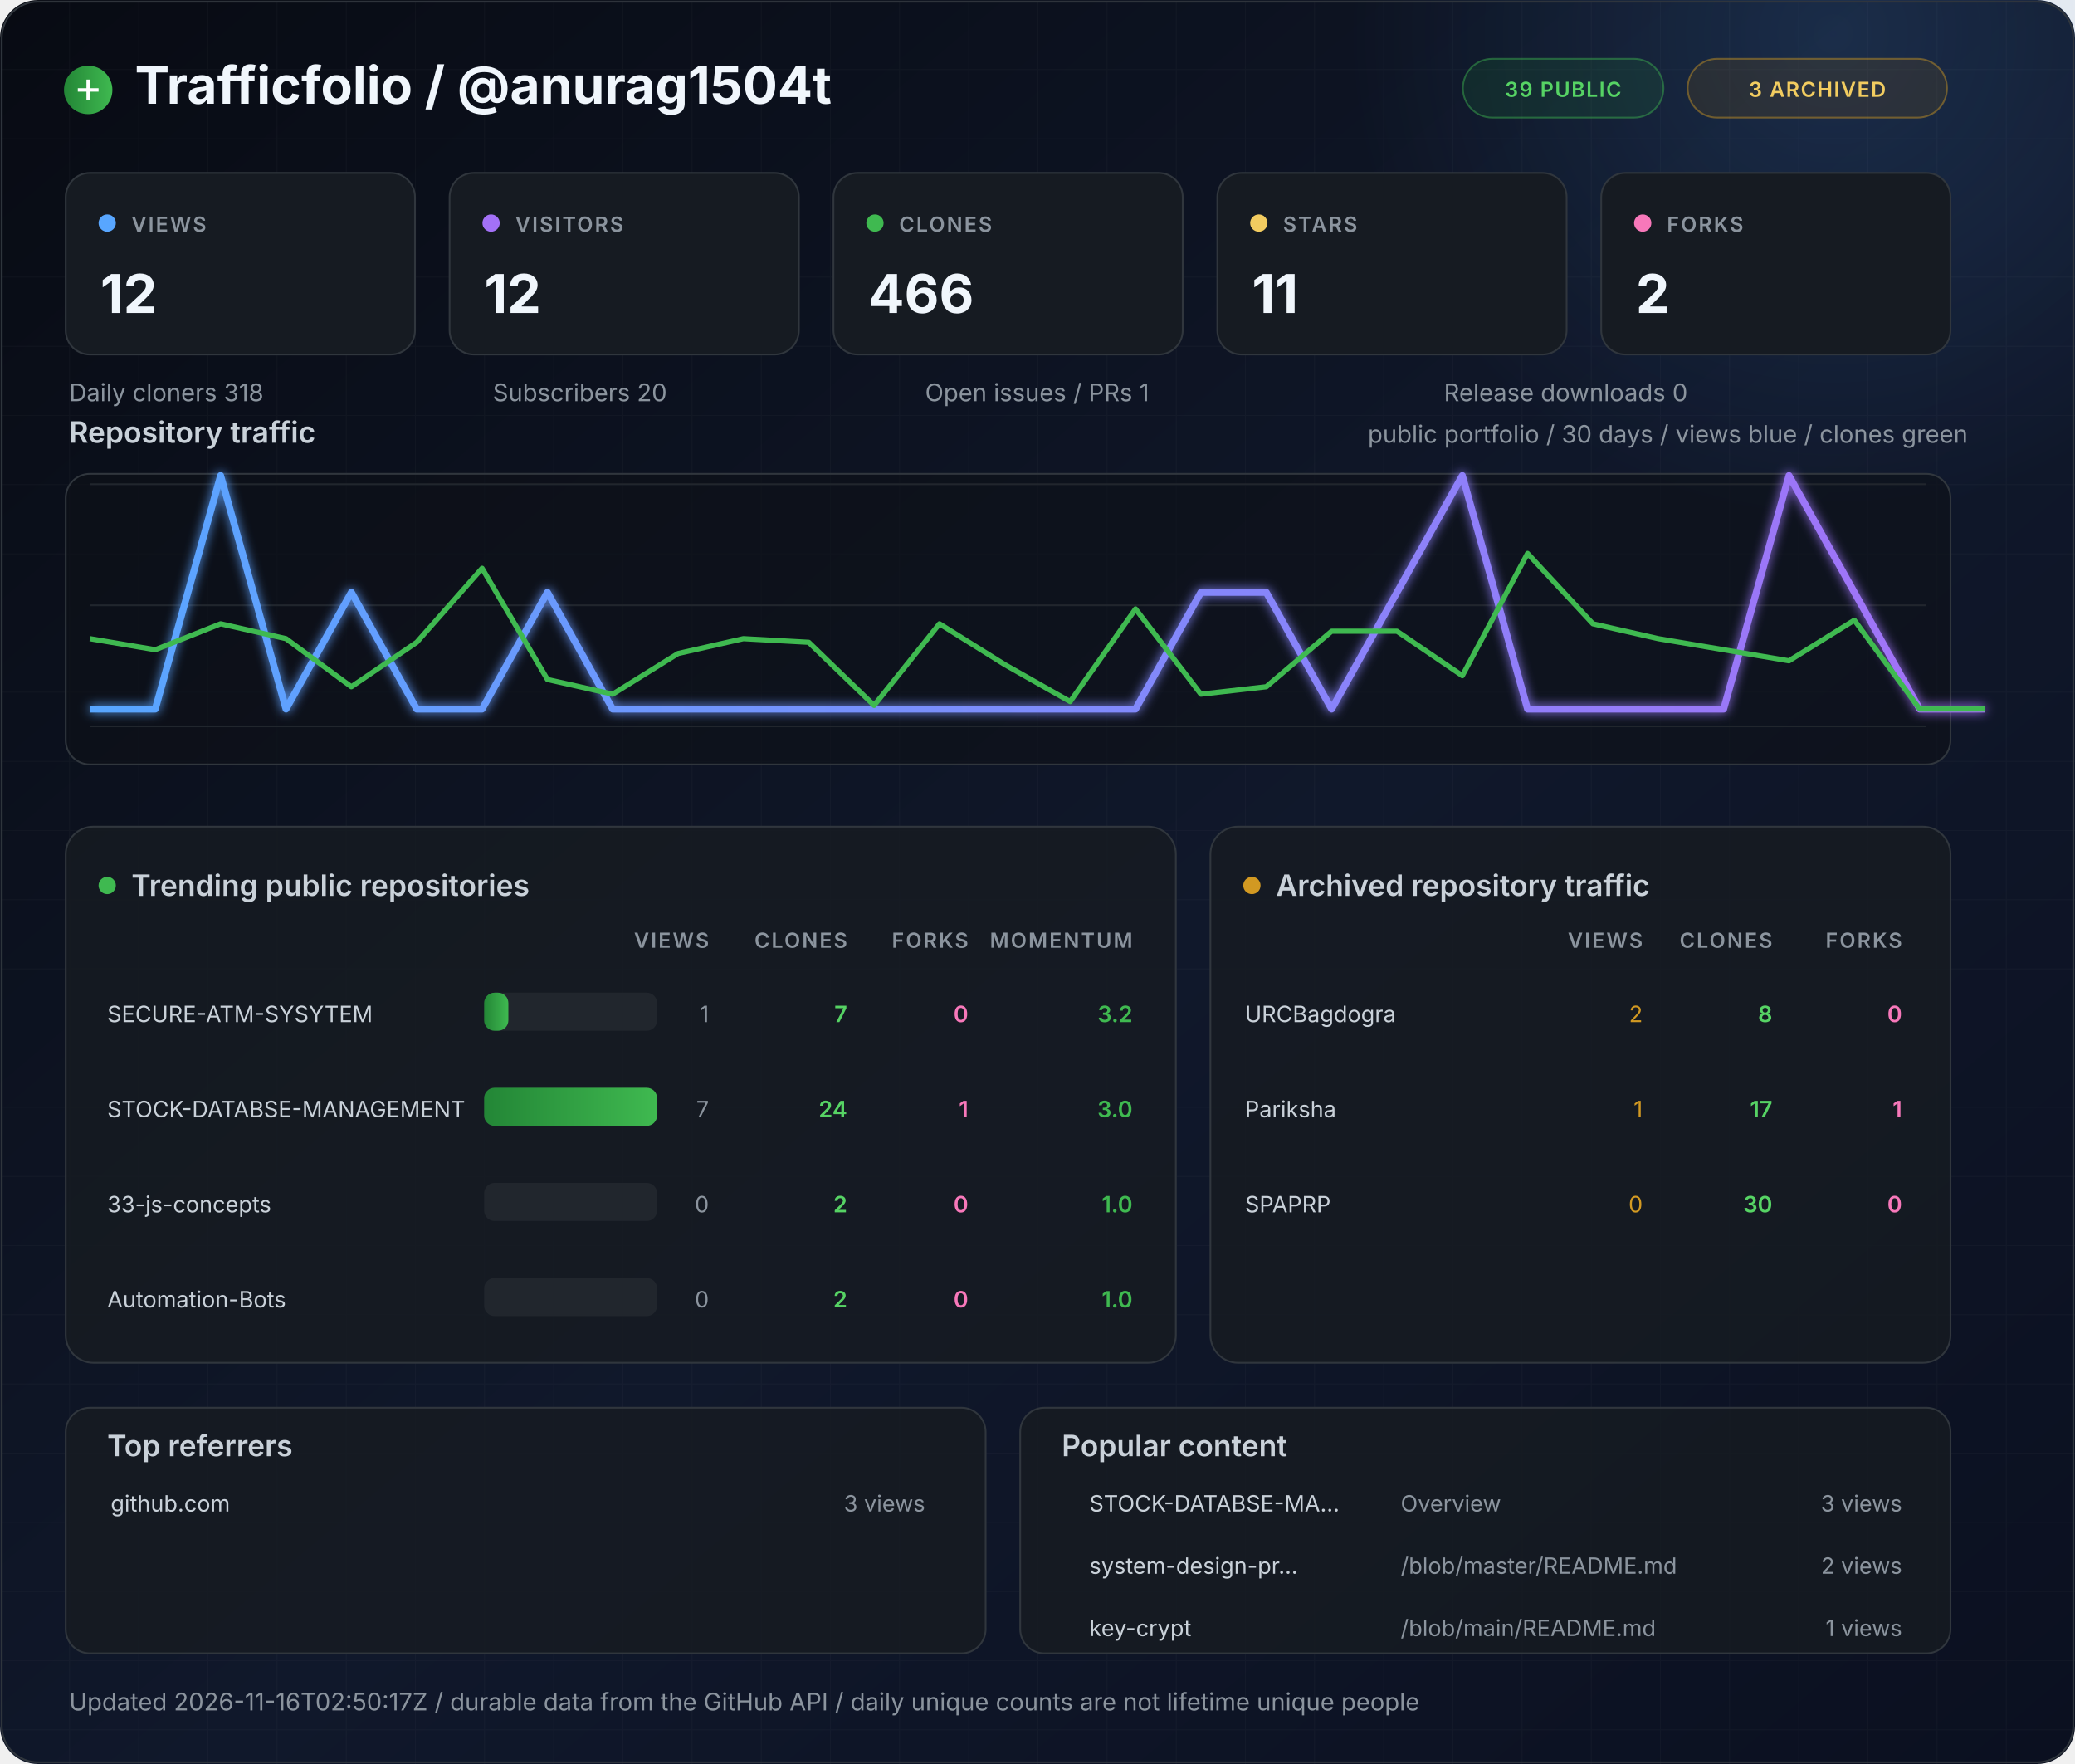
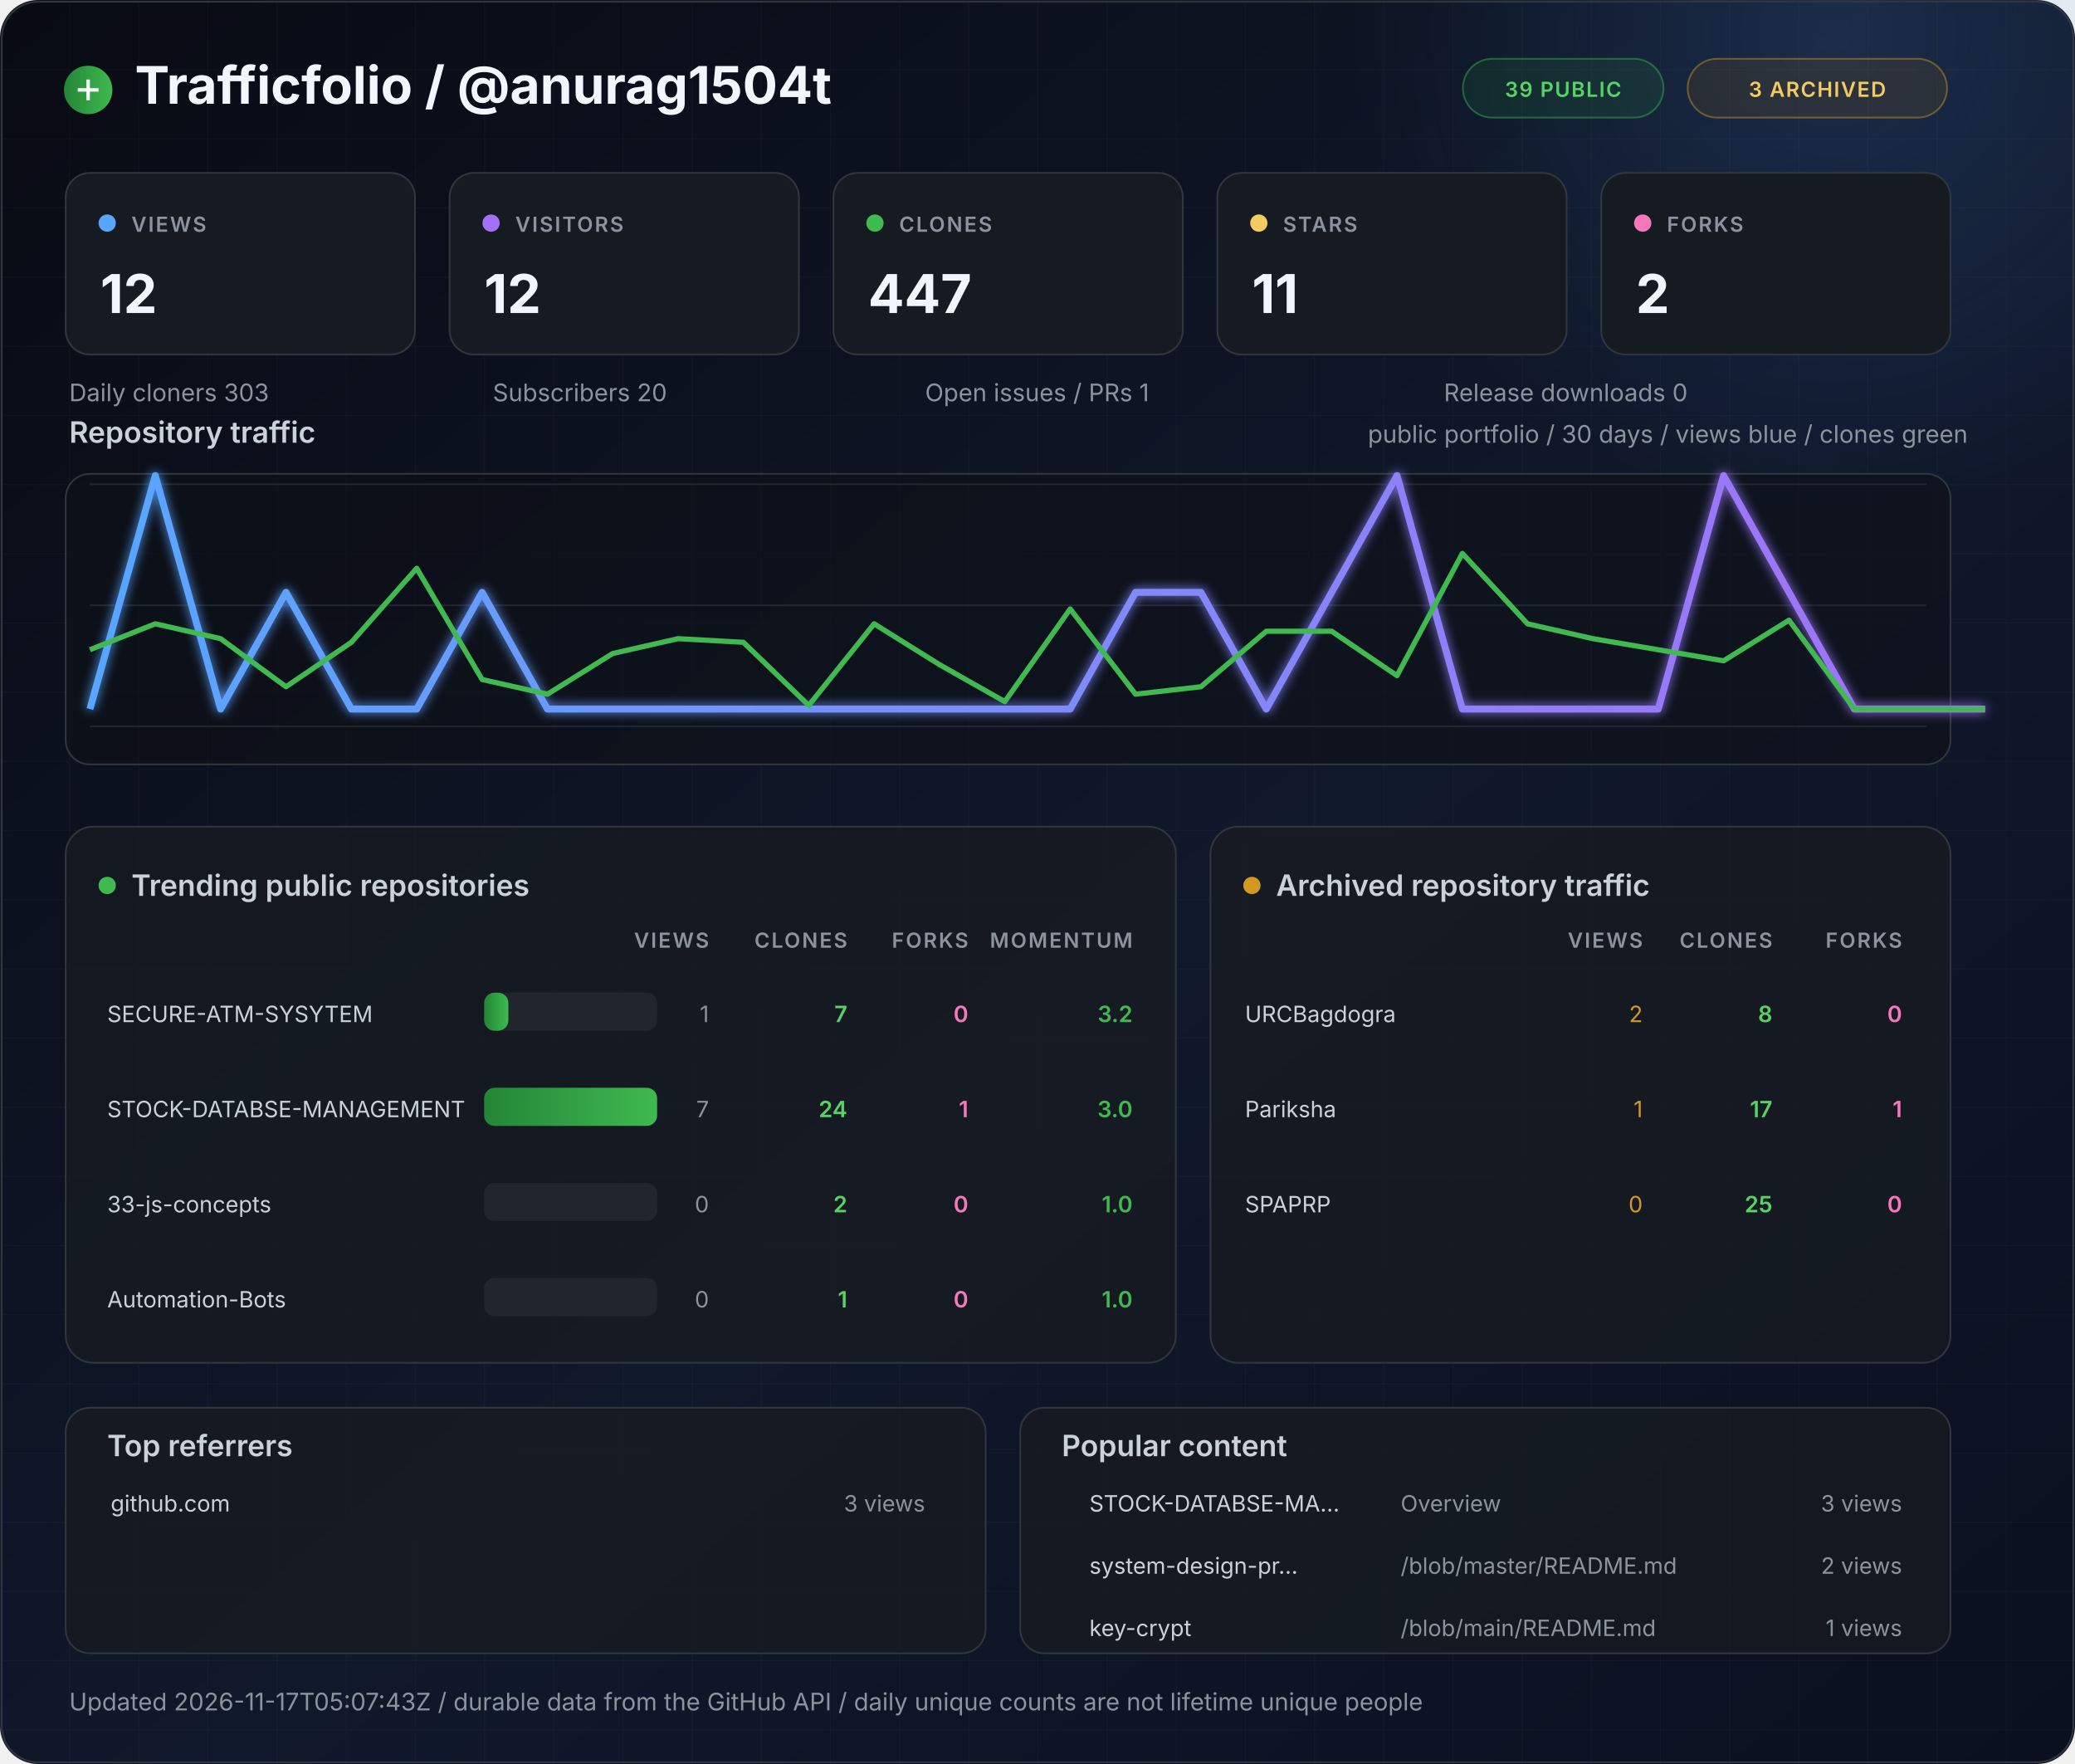
<svg xmlns="http://www.w3.org/2000/svg" width="1200" height="1020" viewBox="0 0 1200 1020" role="img" aria-label="Trafficfolio GitHub analytics dashboard for anurag1504t">
  <defs>
    <linearGradient id="bg" x1="0" y1="0" x2="1" y2="1">
      <stop stop-color="#080b13" />
      <stop offset=".55" stop-color="#10182b" />
      <stop offset="1" stop-color="#0b1020" />
    </linearGradient>
    <linearGradient id="line" x1="0" y1="0" x2="1" y2="0">
      <stop stop-color="#58a6ff" />
      <stop offset="1" stop-color="#a371f7" />
    </linearGradient>
    <linearGradient id="bar" x1="0" y1="0" x2="1" y2="0">
      <stop stop-color="#238636" />
      <stop offset="1" stop-color="#3fb950" />
    </linearGradient>
    <linearGradient id="archiveBar" x1="0" y1="0" x2="1" y2="0">
      <stop stop-color="#9e6a03" />
      <stop offset="1" stop-color="#f2cc60" />
    </linearGradient>
    <radialGradient id="ambient">
      <stop stop-color="#58a6ff" stop-opacity=".16" />
      <stop offset="1" stop-color="#58a6ff" stop-opacity="0" />
    </radialGradient>
    <pattern id="grid" width="40" height="40" patternUnits="userSpaceOnUse">
      <path d="M40 0H0V40" fill="none" stroke="#ffffff" stroke-opacity=".025" />
    </pattern>
    <filter id="glow">
      <feGaussianBlur stdDeviation="3" result="b" />
      <feMerge>
        <feMergeNode in="b" />
        <feMergeNode in="SourceGraphic" />
      </feMerge>
    </filter>
    <style>
    .title{font:750 30px -apple-system,BlinkMacSystemFont,"Segoe UI",sans-serif;fill:#f0f6fc}
    .subtitle{font:14px -apple-system,BlinkMacSystemFont,"Segoe UI",sans-serif;fill:#8b949e}
    .label{font:600 12px -apple-system,BlinkMacSystemFont,"Segoe UI",sans-serif;fill:#8b949e;letter-spacing:1px}
    .metric{font:700 31px -apple-system,BlinkMacSystemFont,"Segoe UI",sans-serif;fill:#f0f6fc}
    .section{font:600 17px -apple-system,BlinkMacSystemFont,"Segoe UI",sans-serif;fill:#c9d1d9}
    .repo,.value,.trend,.archive,.clone,.fork{font:13px -apple-system,BlinkMacSystemFont,"Segoe UI",sans-serif;fill:#c9d1d9}
    .value{fill:#8b949e} .trend{fill:#3fb950;font-weight:600} .archive{fill:#d29922}
    .clone{fill:#56d364;font-weight:600} .fork{fill:#f778ba;font-weight:600}
    .pill{font:600 12px -apple-system,BlinkMacSystemFont,"Segoe UI",sans-serif;letter-spacing:.7px}
  </style>
  </defs>
  <rect width="1200" height="1020" rx="22" fill="url(#bg)" />
  <rect width="1200" height="1020" rx="22" fill="url(#grid)" />
  <circle cx="1060" cy="20" r="280" fill="url(#ambient)" />
  <rect x="1" y="1" width="1198" height="1018" rx="21" fill="none" stroke="#30363d" />
  <circle cx="51" cy="52" r="14" fill="url(#bar)" />
  <path d="M45 52h12M51 46v12" stroke="#fff" stroke-width="2" />
  <text x="78" y="60" class="title">Trafficfolio / @anurag1504t</text>
  <rect x="846" y="34" width="116" height="34" rx="17" fill="#238636" fill-opacity=".16" stroke="#3fb950" stroke-opacity=".45" />
  <text x="904" y="56" text-anchor="middle" class="pill" fill="#56d364">39 PUBLIC</text>
  <rect x="976" y="34" width="150" height="34" rx="17" fill="#9e6a03" fill-opacity=".14" stroke="#d29922" stroke-opacity=".45" />
  <text x="1051" y="56" text-anchor="middle" class="pill" fill="#f2cc60">3 ARCHIVED</text>
  <rect x="38" y="100" width="202" height="105" rx="14" fill="#161b22" stroke="#30363d" />
  <circle cx="62" cy="129" r="5" fill="#58a6ff" />
  <text x="76" y="134" class="label">VIEWS</text>
  <text x="58" y="181" class="metric">12</text>
  <rect x="260" y="100" width="202" height="105" rx="14" fill="#161b22" stroke="#30363d" />
  <circle cx="284" cy="129" r="5" fill="#a371f7" />
  <text x="298" y="134" class="label">VISITORS</text>
  <text x="280" y="181" class="metric">12</text>
  <rect x="482" y="100" width="202" height="105" rx="14" fill="#161b22" stroke="#30363d" />
  <circle cx="506" cy="129" r="5" fill="#3fb950" />
  <text x="520" y="134" class="label">CLONES</text>
-   <text x="502" y="181" class="metric">466</text>
+   <text x="502" y="181" class="metric">447</text>
  <rect x="704" y="100" width="202" height="105" rx="14" fill="#161b22" stroke="#30363d" />
  <circle cx="728" cy="129" r="5" fill="#f2cc60" />
  <text x="742" y="134" class="label">STARS</text>
  <text x="724" y="181" class="metric">11</text>
  <rect x="926" y="100" width="202" height="105" rx="14" fill="#161b22" stroke="#30363d" />
  <circle cx="950" cy="129" r="5" fill="#f778ba" />
  <text x="964" y="134" class="label">FORKS</text>
  <text x="946" y="181" class="metric">2</text>
-   <text x="40" y="232" class="subtitle">Daily cloners 318</text>
+   <text x="40" y="232" class="subtitle">Daily cloners 303</text>
  <text x="285" y="232" class="subtitle">Subscribers 20</text>
  <text x="535" y="232" class="subtitle">Open issues / PRs 1</text>
  <text x="835" y="232" class="subtitle">Release downloads 0</text>
  <text x="40" y="256" class="section">Repository traffic</text>
  <text x="1138" y="256" text-anchor="end" class="subtitle">public portfolio / 30 days / views blue / clones green</text>
  <rect x="38" y="274" width="1090" height="168" rx="14" fill="#0d1117" fill-opacity=".62" stroke="#30363d" />
  <line x1="52" y1="420" x2="1114" y2="420" stroke="#21262d" />
  <line x1="52" y1="350" x2="1114" y2="350" stroke="#21262d" />
  <line x1="52" y1="280" x2="1114" y2="280" stroke="#21262d" />
-   <polyline points="52.0,410.0 89.8,410.0 127.6,275.0 165.4,410.0 203.2,342.5 241.0,410.0 278.8,410.0 316.6,342.5 354.3,410.0 392.1,410.0 429.9,410.0 467.7,410.0 505.5,410.0 543.3,410.0 581.1,410.0 618.9,410.0 656.7,410.0 694.5,342.5 732.3,342.5 770.1,410.0 807.9,342.5 845.7,275.0 883.4,410.0 921.2,410.0 959.0,410.0 996.8,410.0 1034.6,275.0 1072.4,342.5 1110.2,410.0 1148.0,410.0" fill="none" stroke="url(#line)" stroke-width="4" stroke-linejoin="round" filter="url(#glow)" />
-   <polyline points="52.0,369.3 89.8,375.7 127.6,360.7 165.4,369.3 203.2,397.1 241.0,371.4 278.8,328.6 316.6,392.9 354.3,401.4 392.1,377.9 429.9,369.3 467.7,371.4 505.5,407.9 543.3,360.7 581.1,384.3 618.9,405.7 656.7,352.1 694.5,401.4 732.3,397.1 770.1,365.0 807.9,365.0 845.7,390.7 883.4,320.0 921.2,360.7 959.0,369.3 996.8,375.7 1034.6,382.1 1072.4,358.6 1110.2,410.0 1148.0,410.0" fill="none" stroke="#3fb950" stroke-width="3" stroke-linejoin="round" />
+   <polyline points="52.0,410.0 89.8,275.0 127.6,410.0 165.4,342.5 203.2,410.0 241.0,410.0 278.8,342.5 316.6,410.0 354.3,410.0 392.1,410.0 429.9,410.0 467.7,410.0 505.5,410.0 543.3,410.0 581.1,410.0 618.9,410.0 656.7,342.5 694.5,342.5 732.3,410.0 770.1,342.5 807.9,275.0 845.7,410.0 883.4,410.0 921.2,410.0 959.0,410.0 996.8,275.0 1034.6,342.5 1072.4,410.0 1110.2,410.0 1148.0,410.0" fill="none" stroke="url(#line)" stroke-width="4" stroke-linejoin="round" filter="url(#glow)" />
+   <polyline points="52.0,375.7 89.8,360.7 127.6,369.3 165.4,397.1 203.2,371.4 241.0,328.6 278.8,392.9 316.6,401.4 354.3,377.9 392.1,369.3 429.9,371.4 467.7,407.9 505.5,360.7 543.3,384.3 581.1,405.7 618.9,352.1 656.7,401.4 694.5,397.1 732.3,365.0 770.1,365.0 807.9,390.7 845.7,320.0 883.4,360.7 921.2,369.3 959.0,375.7 996.8,382.1 1034.6,358.6 1072.4,410.0 1110.2,410.0 1148.0,410.0" fill="none" stroke="#3fb950" stroke-width="3" stroke-linejoin="round" />
  <rect x="38" y="478" width="642" height="310" rx="16" fill="#161b22" fill-opacity=".82" stroke="#30363d" />
  <circle cx="62" cy="512" r="5" fill="#3fb950" />
  <text x="76" y="518" class="section">Trending public repositories</text>
  <text x="410" y="548" text-anchor="end" class="label">VIEWS</text>
  <text x="490" y="548" text-anchor="end" class="label">CLONES</text>
  <text x="560" y="548" text-anchor="end" class="label">FORKS</text>
  <text x="655" y="548" text-anchor="end" class="label">MOMENTUM</text>
  <text x="62" y="591" class="repo">SECURE-ATM-SYSYTEM</text>
  <rect x="280" y="574" width="100" height="22" rx="6" fill="#21262d" />
  <rect x="280" y="574" width="14" height="22" rx="6" fill="url(#bar)" />
  <text x="410" y="591" text-anchor="end" class="value">1</text>
  <text x="490" y="591" text-anchor="end" class="clone">7</text>
  <text x="560" y="591" text-anchor="end" class="fork">0</text>
  <text x="655" y="591" text-anchor="end" class="trend">3.2</text>
  <text x="62" y="646" class="repo">STOCK-DATABSE-MANAGEMENT</text>
  <rect x="280" y="629" width="100" height="22" rx="6" fill="#21262d" />
  <rect x="280" y="629" width="100" height="22" rx="6" fill="url(#bar)" />
  <text x="410" y="646" text-anchor="end" class="value">7</text>
  <text x="490" y="646" text-anchor="end" class="clone">24</text>
  <text x="560" y="646" text-anchor="end" class="fork">1</text>
  <text x="655" y="646" text-anchor="end" class="trend">3.0</text>
  <text x="62" y="701" class="repo">33-js-concepts</text>
  <rect x="280" y="684" width="100" height="22" rx="6" fill="#21262d" />
  <rect x="280" y="684" width="0" height="22" rx="6" fill="url(#bar)" />
  <text x="410" y="701" text-anchor="end" class="value">0</text>
  <text x="490" y="701" text-anchor="end" class="clone">2</text>
  <text x="560" y="701" text-anchor="end" class="fork">0</text>
  <text x="655" y="701" text-anchor="end" class="trend">1.0</text>
  <text x="62" y="756" class="repo">Automation-Bots</text>
  <rect x="280" y="739" width="100" height="22" rx="6" fill="#21262d" />
  <rect x="280" y="739" width="0" height="22" rx="6" fill="url(#bar)" />
  <text x="410" y="756" text-anchor="end" class="value">0</text>
-   <text x="490" y="756" text-anchor="end" class="clone">2</text>
+   <text x="490" y="756" text-anchor="end" class="clone">1</text>
  <text x="560" y="756" text-anchor="end" class="fork">0</text>
  <text x="655" y="756" text-anchor="end" class="trend">1.0</text>
  <rect x="700" y="478" width="428" height="310" rx="16" fill="#161b22" fill-opacity=".82" stroke="#30363d" />
  <circle cx="724" cy="512" r="5" fill="#d29922" />
  <text x="738" y="518" class="section">Archived repository traffic</text>
  <text x="950" y="548" text-anchor="end" class="label">VIEWS</text>
  <text x="1025" y="548" text-anchor="end" class="label">CLONES</text>
  <text x="1100" y="548" text-anchor="end" class="label">FORKS</text>
  <text x="720" y="591" class="repo">URCBagdogra</text>
  <text x="950" y="591" text-anchor="end" class="archive">2</text>
  <text x="1025" y="591" text-anchor="end" class="clone">8</text>
  <text x="1100" y="591" text-anchor="end" class="fork">0</text>
  <text x="720" y="646" class="repo">Pariksha</text>
  <text x="950" y="646" text-anchor="end" class="archive">1</text>
  <text x="1025" y="646" text-anchor="end" class="clone">17</text>
  <text x="1100" y="646" text-anchor="end" class="fork">1</text>
  <text x="720" y="701" class="repo">SPAPRP</text>
  <text x="950" y="701" text-anchor="end" class="archive">0</text>
-   <text x="1025" y="701" text-anchor="end" class="clone">30</text>
+   <text x="1025" y="701" text-anchor="end" class="clone">25</text>
  <text x="1100" y="701" text-anchor="end" class="fork">0</text>
  <rect x="38" y="814" width="532" height="142" rx="14" fill="#161b22" fill-opacity=".82" stroke="#30363d" />
  <text x="62" y="842" class="section">Top referrers</text>
  <text x="64" y="874" class="repo">github.com</text>
  <text x="535" y="874" text-anchor="end" class="value">3 views</text>
  <rect x="590" y="814" width="538" height="142" rx="14" fill="#161b22" fill-opacity=".82" stroke="#30363d" />
  <text x="614" y="842" class="section">Popular content</text>
  <text x="630" y="874" class="repo">STOCK-DATABSE-MA...</text>
  <text x="810" y="874" class="value">Overview</text>
  <text x="1100" y="874" text-anchor="end" class="value">3 views</text>
  <text x="630" y="910" class="repo">system-design-pr...</text>
  <text x="810" y="910" class="value">/blob/master/README.md</text>
  <text x="1100" y="910" text-anchor="end" class="value">2 views</text>
  <text x="630" y="946" class="repo">key-crypt</text>
  <text x="810" y="946" class="value">/blob/main/README.md</text>
  <text x="1100" y="946" text-anchor="end" class="value">1 views</text>
-   <text x="40" y="989" class="subtitle">Updated 2026-11-16T02:50:17Z / durable data from the GitHub API / daily unique counts are not lifetime unique people</text>
+   <text x="40" y="989" class="subtitle">Updated 2026-11-17T05:07:43Z / durable data from the GitHub API / daily unique counts are not lifetime unique people</text>
</svg>
